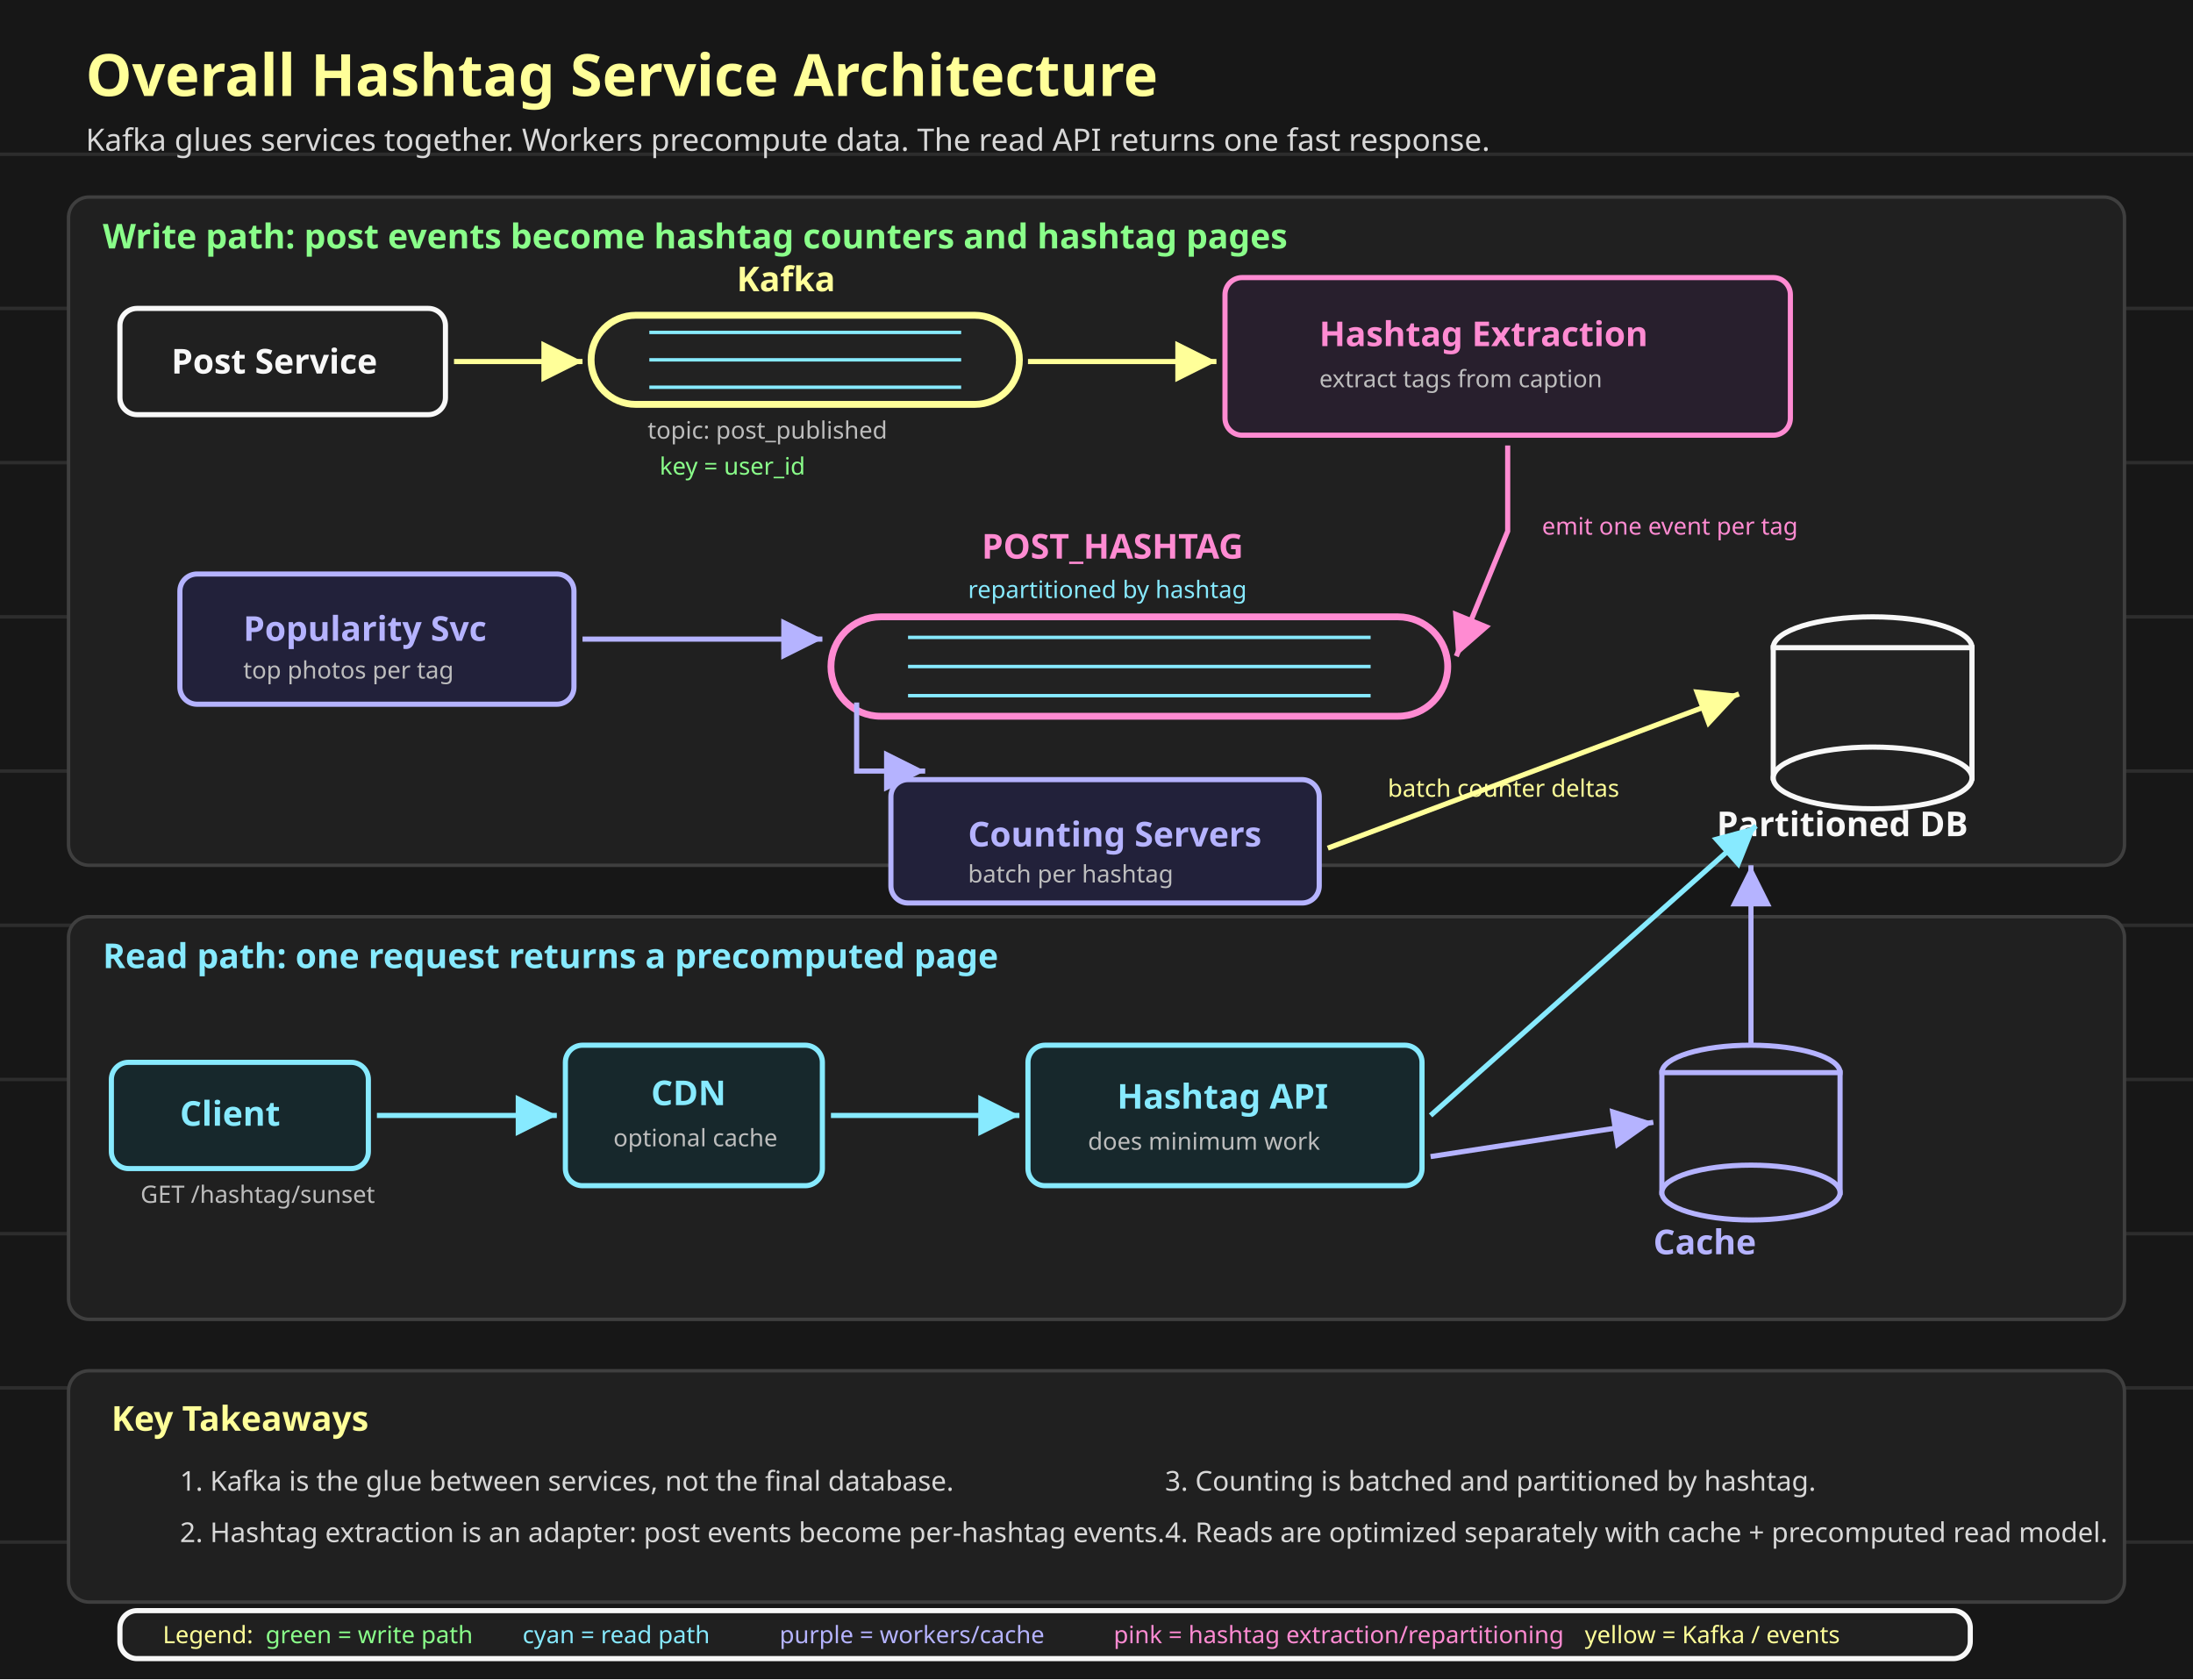
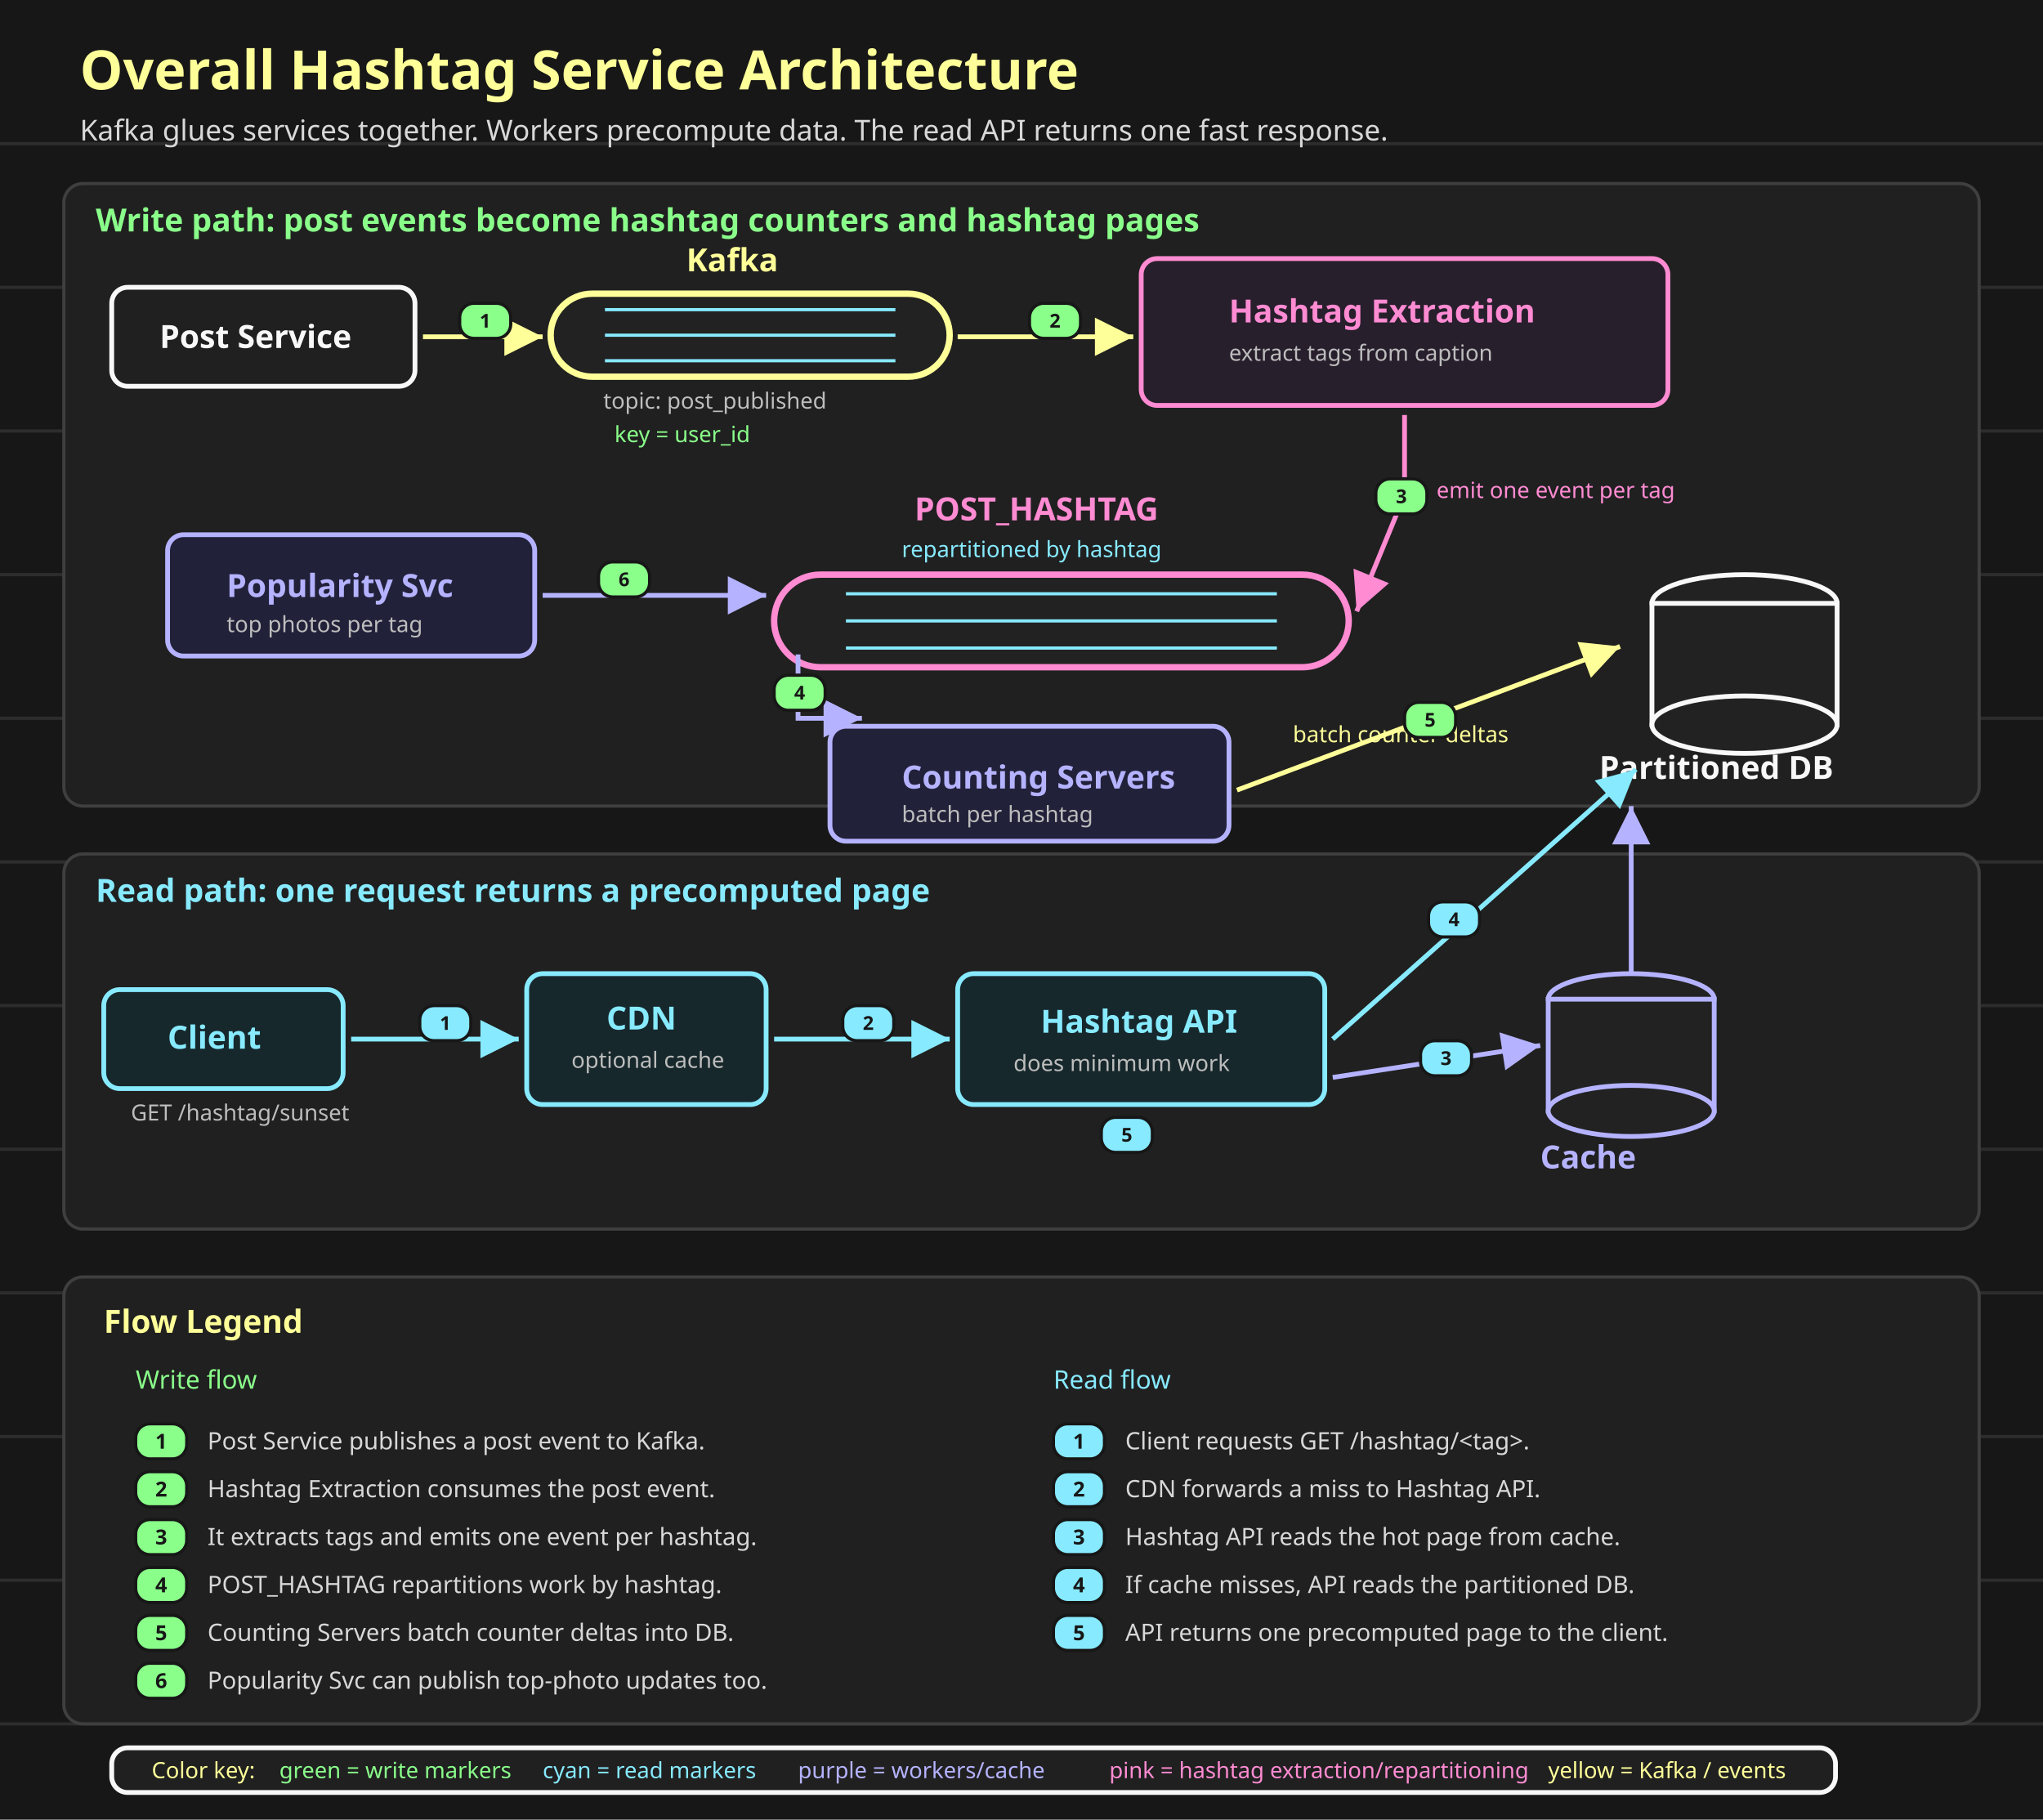
- <svg xmlns="http://www.w3.org/2000/svg" width="1280" height="980" viewBox="0 0 1280 980" role="img" aria-labelledby="title desc">
+ <svg xmlns="http://www.w3.org/2000/svg" width="1280" height="1140" viewBox="0 0 1280 1140" role="img" aria-labelledby="title desc">
  <defs>
    <marker id="arrowYellow" markerWidth="12" markerHeight="12" refX="10" refY="6" orient="auto">
      <path d="M2,2 L10,6 L2,10 Z" fill="#ffff99" />
    </marker>
    <marker id="arrowPink" markerWidth="12" markerHeight="12" refX="10" refY="6" orient="auto">
      <path d="M2,2 L10,6 L2,10 Z" fill="#ff8bd2" />
    </marker>
    <marker id="arrowPurple" markerWidth="12" markerHeight="12" refX="10" refY="6" orient="auto">
      <path d="M2,2 L10,6 L2,10 Z" fill="#b5b3ff" />
    </marker>
    <marker id="arrowCyan" markerWidth="12" markerHeight="12" refX="10" refY="6" orient="auto">
      <path d="M2,2 L10,6 L2,10 Z" fill="#87eaff" />
    </marker>
    <marker id="arrowGreen" markerWidth="12" markerHeight="12" refX="10" refY="6" orient="auto">
      <path d="M2,2 L10,6 L2,10 Z" fill="#8aff8a" />
    </marker>
    <style>
      .bg{fill:#171717}
      .rule{stroke:#303030;stroke-width:2}
      .lane{fill:#202020;stroke:#3f3f3f;stroke-width:2;rx:12}
      .title{fill:#ffff99;font:34px system-ui,sans-serif;font-weight:850}
      .sub{fill:#d8d8d8;font:18px system-ui,sans-serif}
      .label{fill:#f8f8f8;font:20px system-ui,sans-serif;font-weight:800}
      .small{fill:#d8d8d8;font:16px system-ui,sans-serif}
      .tiny{fill:#bdbdbd;font:14px system-ui,sans-serif}
      .code{fill:#f8f8f8;font:15px ui-monospace,SFMono-Regular,Menlo,monospace}
+       .badgeW{fill:#8aff8a;stroke:#171717;stroke-width:2;rx:9}
+       .badgeR{fill:#87eaff;stroke:#171717;stroke-width:2;rx:9}
+       .badgeText{fill:#171717;font:12px system-ui,sans-serif;font-weight:900;text-anchor:middle;dominant-baseline:middle}
+       .legendKey{fill:#171717;font:13px system-ui,sans-serif;font-weight:900;text-anchor:middle;dominant-baseline:middle}
+       .legendRow{fill:#d8d8d8;font:15px system-ui,sans-serif}
      .box{fill:#202020;stroke:#f8f8f8;stroke-width:3;rx:10}
      .boxYellow{fill:#292817;stroke:#ffff99;stroke-width:3;rx:10}
      .boxPink{fill:#281f2d;stroke:#ff8bd2;stroke-width:3;rx:10}
      .boxPurple{fill:#22213a;stroke:#b5b3ff;stroke-width:3;rx:10}
      .boxCyan{fill:#17282c;stroke:#87eaff;stroke-width:3;rx:10}
      .boxGreen{fill:#1d2b1d;stroke:#8aff8a;stroke-width:3;rx:10}
      .pipe{fill:#222222;stroke:#ffff99;stroke-width:4}
      .pipePink{fill:#222222;stroke:#ff8bd2;stroke-width:4}
      .db{fill:#222222;stroke:#f8f8f8;stroke-width:3}
      .cache{fill:#222222;stroke:#b5b3ff;stroke-width:3}
      .yellow{fill:#ffff99}
      .pink{fill:#ff8bd2}
      .purple{fill:#b5b3ff}
      .cyan{fill:#87eaff}
      .green{fill:#8aff8a}
      .arrowYellow{stroke:#ffff99;stroke-width:3;fill:none;marker-end:url(#arrowYellow)}
      .arrowPink{stroke:#ff8bd2;stroke-width:3;fill:none;marker-end:url(#arrowPink)}
      .arrowPurple{stroke:#b5b3ff;stroke-width:3;fill:none;marker-end:url(#arrowPurple)}
      .arrowCyan{stroke:#87eaff;stroke-width:3;fill:none;marker-end:url(#arrowCyan)}
      .arrowGreen{stroke:#8aff8a;stroke-width:3;fill:none;marker-end:url(#arrowGreen)}
    </style>
  </defs>
-   <rect class="bg" width="1280" height="980" />
+   <rect class="bg" width="1280" height="1140" />
  <g opacity=".9">
    <line class="rule" x1="0" y1="90" x2="1280" y2="90" />
    <line class="rule" x1="0" y1="180" x2="1280" y2="180" />
    <line class="rule" x1="0" y1="270" x2="1280" y2="270" />
    <line class="rule" x1="0" y1="360" x2="1280" y2="360" />
    <line class="rule" x1="0" y1="450" x2="1280" y2="450" />
    <line class="rule" x1="0" y1="540" x2="1280" y2="540" />
    <line class="rule" x1="0" y1="630" x2="1280" y2="630" />
    <line class="rule" x1="0" y1="720" x2="1280" y2="720" />
    <line class="rule" x1="0" y1="810" x2="1280" y2="810" />
    <line class="rule" x1="0" y1="900" x2="1280" y2="900" />
+     <line class="rule" x1="0" y1="990" x2="1280" y2="990" />
+     <line class="rule" x1="0" y1="1080" x2="1280" y2="1080" />
  </g>
  <text class="title" x="50" y="56">Overall Hashtag Service Architecture</text>
  <text class="sub" x="50" y="88">Kafka glues services together. Workers precompute data. The read API returns one fast response.</text>
  <rect class="lane" x="40" y="115" width="1200" height="390" />
  <text class="label green" x="60" y="145">Write path: post events become hashtag counters and hashtag pages</text>
  <rect class="box" x="70" y="180" width="190" height="62" />
  <text class="label" x="100" y="218">Post Service</text>
  <g transform="translate(345 184)">
    <rect class="pipe" x="0" y="0" width="250" height="52" rx="26" />
    <line x1="34" y1="10" x2="216" y2="10" stroke="#87eaff" stroke-width="2" />
    <line x1="34" y1="26" x2="216" y2="26" stroke="#87eaff" stroke-width="2" />
    <line x1="34" y1="42" x2="216" y2="42" stroke="#87eaff" stroke-width="2" />
  </g>
  <text class="label yellow" x="430" y="170">Kafka</text>
  <text class="tiny" x="378" y="256">topic: post_published</text>
  <text class="tiny green" x="385" y="277">key = user_id</text>
  <path class="arrowYellow" d="M265 211 L340 211" />
+   <rect class="badgeW" x="288" y="190" width="32" height="22" />
+   <text class="badgeText" x="304" y="201">1</text>
  <rect class="boxPink" x="715" y="162" width="330" height="92" />
  <text class="label pink" x="770" y="202">Hashtag Extraction</text>
  <text class="tiny" x="770" y="226">extract tags from caption</text>
  <path class="arrowYellow" d="M600 211 L710 211" />
+   <rect class="badgeW" x="645" y="190" width="32" height="22" />
+   <text class="badgeText" x="661" y="201">2</text>
  <text class="label pink" x="573" y="326">POST_HASHTAG</text>
  <text class="tiny cyan" x="565" y="349">repartitioned by hashtag</text>
  <g transform="translate(485 360)">
    <rect class="pipePink" x="0" y="0" width="360" height="58" rx="29" />
    <line x1="45" y1="12" x2="315" y2="12" stroke="#87eaff" stroke-width="2" />
    <line x1="45" y1="29" x2="315" y2="29" stroke="#87eaff" stroke-width="2" />
    <line x1="45" y1="46" x2="315" y2="46" stroke="#87eaff" stroke-width="2" />
  </g>
  <path class="arrowPink" d="M880 260 L880 310 L850 383" />
  <text class="tiny pink" x="900" y="312">emit one event per tag</text>
+   <rect class="badgeW" x="862" y="300" width="32" height="22" />
+   <text class="badgeText" x="878" y="311">3</text>
  <rect class="boxPurple" x="105" y="335" width="230" height="76" />
  <text class="label purple" x="142" y="374">Popularity Svc</text>
  <text class="tiny" x="142" y="396">top photos per tag</text>
  <path class="arrowPurple" d="M340 373 L480 373" />
+   <rect class="badgeW" x="375" y="352" width="32" height="22" />
+   <text class="badgeText" x="391" y="363">6</text>
  <rect class="boxPurple" x="520" y="455" width="250" height="72" />
  <text class="label purple" x="565" y="494">Counting Servers</text>
  <text class="tiny" x="565" y="515">batch per hashtag</text>
  <path class="arrowPurple" d="M500 410 L500 450 L540 450" />
+   <rect class="badgeW" x="485" y="423" width="32" height="22" />
+   <text class="badgeText" x="501" y="434">4</text>
  <g transform="translate(1035 360)">
    <ellipse class="db" cx="58" cy="18" rx="58" ry="18" />
    <rect class="db" x="0" y="18" width="116" height="76" />
    <ellipse class="db" cx="58" cy="94" rx="58" ry="18" />
  </g>
  <text class="label" x="1002" y="488">Partitioned DB</text>
  <path class="arrowYellow" d="M775 495 L1015 405" />
  <text class="tiny yellow" x="810" y="465">batch counter deltas</text>
+   <rect class="badgeW" x="880" y="440" width="32" height="22" />
+   <text class="badgeText" x="896" y="451">5</text>
  <rect class="lane" x="40" y="535" width="1200" height="235" />
  <text class="label cyan" x="60" y="565">Read path: one request returns a precomputed page</text>
  <rect class="boxCyan" x="65" y="620" width="150" height="62" />
  <text class="label cyan" x="105" y="657">Client</text>
  <text class="tiny" x="82" y="702">GET /hashtag/sunset</text>
  <rect class="boxCyan" x="330" y="610" width="150" height="82" />
  <text class="label cyan" x="380" y="645">CDN</text>
  <text class="tiny" x="358" y="669">optional cache</text>
  <rect class="boxCyan" x="600" y="610" width="230" height="82" />
  <text class="label cyan" x="652" y="647">Hashtag API</text>
  <text class="tiny" x="635" y="671">does minimum work</text>
  <path class="arrowCyan" d="M220 651 L325 651" />
+   <rect class="badgeR" x="263" y="630" width="32" height="22" />
+   <text class="badgeText" x="279" y="641">1</text>
  <path class="arrowCyan" d="M485 651 L595 651" />
+   <rect class="badgeR" x="528" y="630" width="32" height="22" />
+   <text class="badgeText" x="544" y="641">2</text>
  <path class="arrowCyan" d="M835 651 L1025 482" />
+   <rect class="badgeR" x="895" y="565" width="32" height="22" />
+   <text class="badgeText" x="911" y="576">4</text>
  <g transform="translate(970 610)">
    <ellipse class="cache" cx="52" cy="16" rx="52" ry="16" />
    <rect class="cache" x="0" y="16" width="104" height="70" />
    <ellipse class="cache" cx="52" cy="86" rx="52" ry="16" />
  </g>
  <text class="label purple" x="965" y="732">Cache</text>
  <path class="arrowPurple" d="M835 675 L965 655" />
+   <rect class="badgeR" x="890" y="652" width="32" height="22" />
+   <text class="badgeText" x="906" y="663">3</text>
  <path class="arrowPurple" d="M1022 610 L1022 505" />
-   <rect class="lane" x="40" y="800" width="1200" height="135" />
-   <text class="label yellow" x="65" y="835">Key Takeaways</text>
-   <text class="small" x="105" y="870">1. Kafka is the glue between services, not the final database.</text>
-   <text class="small" x="105" y="900">2. Hashtag extraction is an adapter: post events become per-hashtag events.</text>
-   <text class="small" x="680" y="870">3. Counting is batched and partitioned by hashtag.</text>
-   <text class="small" x="680" y="900">4. Reads are optimized separately with cache + precomputed read model.</text>
-   <rect class="box" x="70" y="940" width="1080" height="28" />
-   <text class="tiny yellow" x="95" y="959">Legend:</text>
-   <text class="tiny green" x="155" y="959">green = write path</text>
-   <text class="tiny cyan" x="305" y="959">cyan = read path</text>
-   <text class="tiny purple" x="455" y="959">purple = workers/cache</text>
-   <text class="tiny pink" x="650" y="959">pink = hashtag extraction/repartitioning</text>
-   <text class="tiny yellow" x="925" y="959">yellow = Kafka / events</text>
+   <rect class="badgeR" x="690" y="700" width="32" height="22" />
+   <text class="badgeText" x="706" y="711">5</text>
+   <rect class="lane" x="40" y="800" width="1200" height="280" />
+   <text class="label yellow" x="65" y="835">Flow Legend</text>
+   <text class="small green" x="85" y="870">Write flow</text>
+   <rect class="badgeW" x="85" y="892" width="32" height="22" />
+   <text class="legendKey" x="101" y="903">1</text>
+   <text class="legendRow" x="130" y="908">Post Service publishes a post event to Kafka.</text>
+   <rect class="badgeW" x="85" y="922" width="32" height="22" />
+   <text class="legendKey" x="101" y="933">2</text>
+   <text class="legendRow" x="130" y="938">Hashtag Extraction consumes the post event.</text>
+   <rect class="badgeW" x="85" y="952" width="32" height="22" />
+   <text class="legendKey" x="101" y="963">3</text>
+   <text class="legendRow" x="130" y="968">It extracts tags and emits one event per hashtag.</text>
+   <rect class="badgeW" x="85" y="982" width="32" height="22" />
+   <text class="legendKey" x="101" y="993">4</text>
+   <text class="legendRow" x="130" y="998">POST_HASHTAG repartitions work by hashtag.</text>
+   <rect class="badgeW" x="85" y="1012" width="32" height="22" />
+   <text class="legendKey" x="101" y="1023">5</text>
+   <text class="legendRow" x="130" y="1028">Counting Servers batch counter deltas into DB.</text>
+   <rect class="badgeW" x="85" y="1042" width="32" height="22" />
+   <text class="legendKey" x="101" y="1053">6</text>
+   <text class="legendRow" x="130" y="1058">Popularity Svc can publish top-photo updates too.</text>
+   <text class="small cyan" x="660" y="870">Read flow</text>
+   <rect class="badgeR" x="660" y="892" width="32" height="22" />
+   <text class="legendKey" x="676" y="903">1</text>
+   <text class="legendRow" x="705" y="908">Client requests GET /hashtag/&lt;tag&gt;.</text>
+   <rect class="badgeR" x="660" y="922" width="32" height="22" />
+   <text class="legendKey" x="676" y="933">2</text>
+   <text class="legendRow" x="705" y="938">CDN forwards a miss to Hashtag API.</text>
+   <rect class="badgeR" x="660" y="952" width="32" height="22" />
+   <text class="legendKey" x="676" y="963">3</text>
+   <text class="legendRow" x="705" y="968">Hashtag API reads the hot page from cache.</text>
+   <rect class="badgeR" x="660" y="982" width="32" height="22" />
+   <text class="legendKey" x="676" y="993">4</text>
+   <text class="legendRow" x="705" y="998">If cache misses, API reads the partitioned DB.</text>
+   <rect class="badgeR" x="660" y="1012" width="32" height="22" />
+   <text class="legendKey" x="676" y="1023">5</text>
+   <text class="legendRow" x="705" y="1028">API returns one precomputed page to the client.</text>
+   <rect class="box" x="70" y="1095" width="1080" height="28" />
+   <text class="tiny yellow" x="95" y="1114">Color key:</text>
+   <text class="tiny green" x="175" y="1114">green = write markers</text>
+   <text class="tiny cyan" x="340" y="1114">cyan = read markers</text>
+   <text class="tiny purple" x="500" y="1114">purple = workers/cache</text>
+   <text class="tiny pink" x="695" y="1114">pink = hashtag extraction/repartitioning</text>
+   <text class="tiny yellow" x="970" y="1114">yellow = Kafka / events</text>
</svg>
